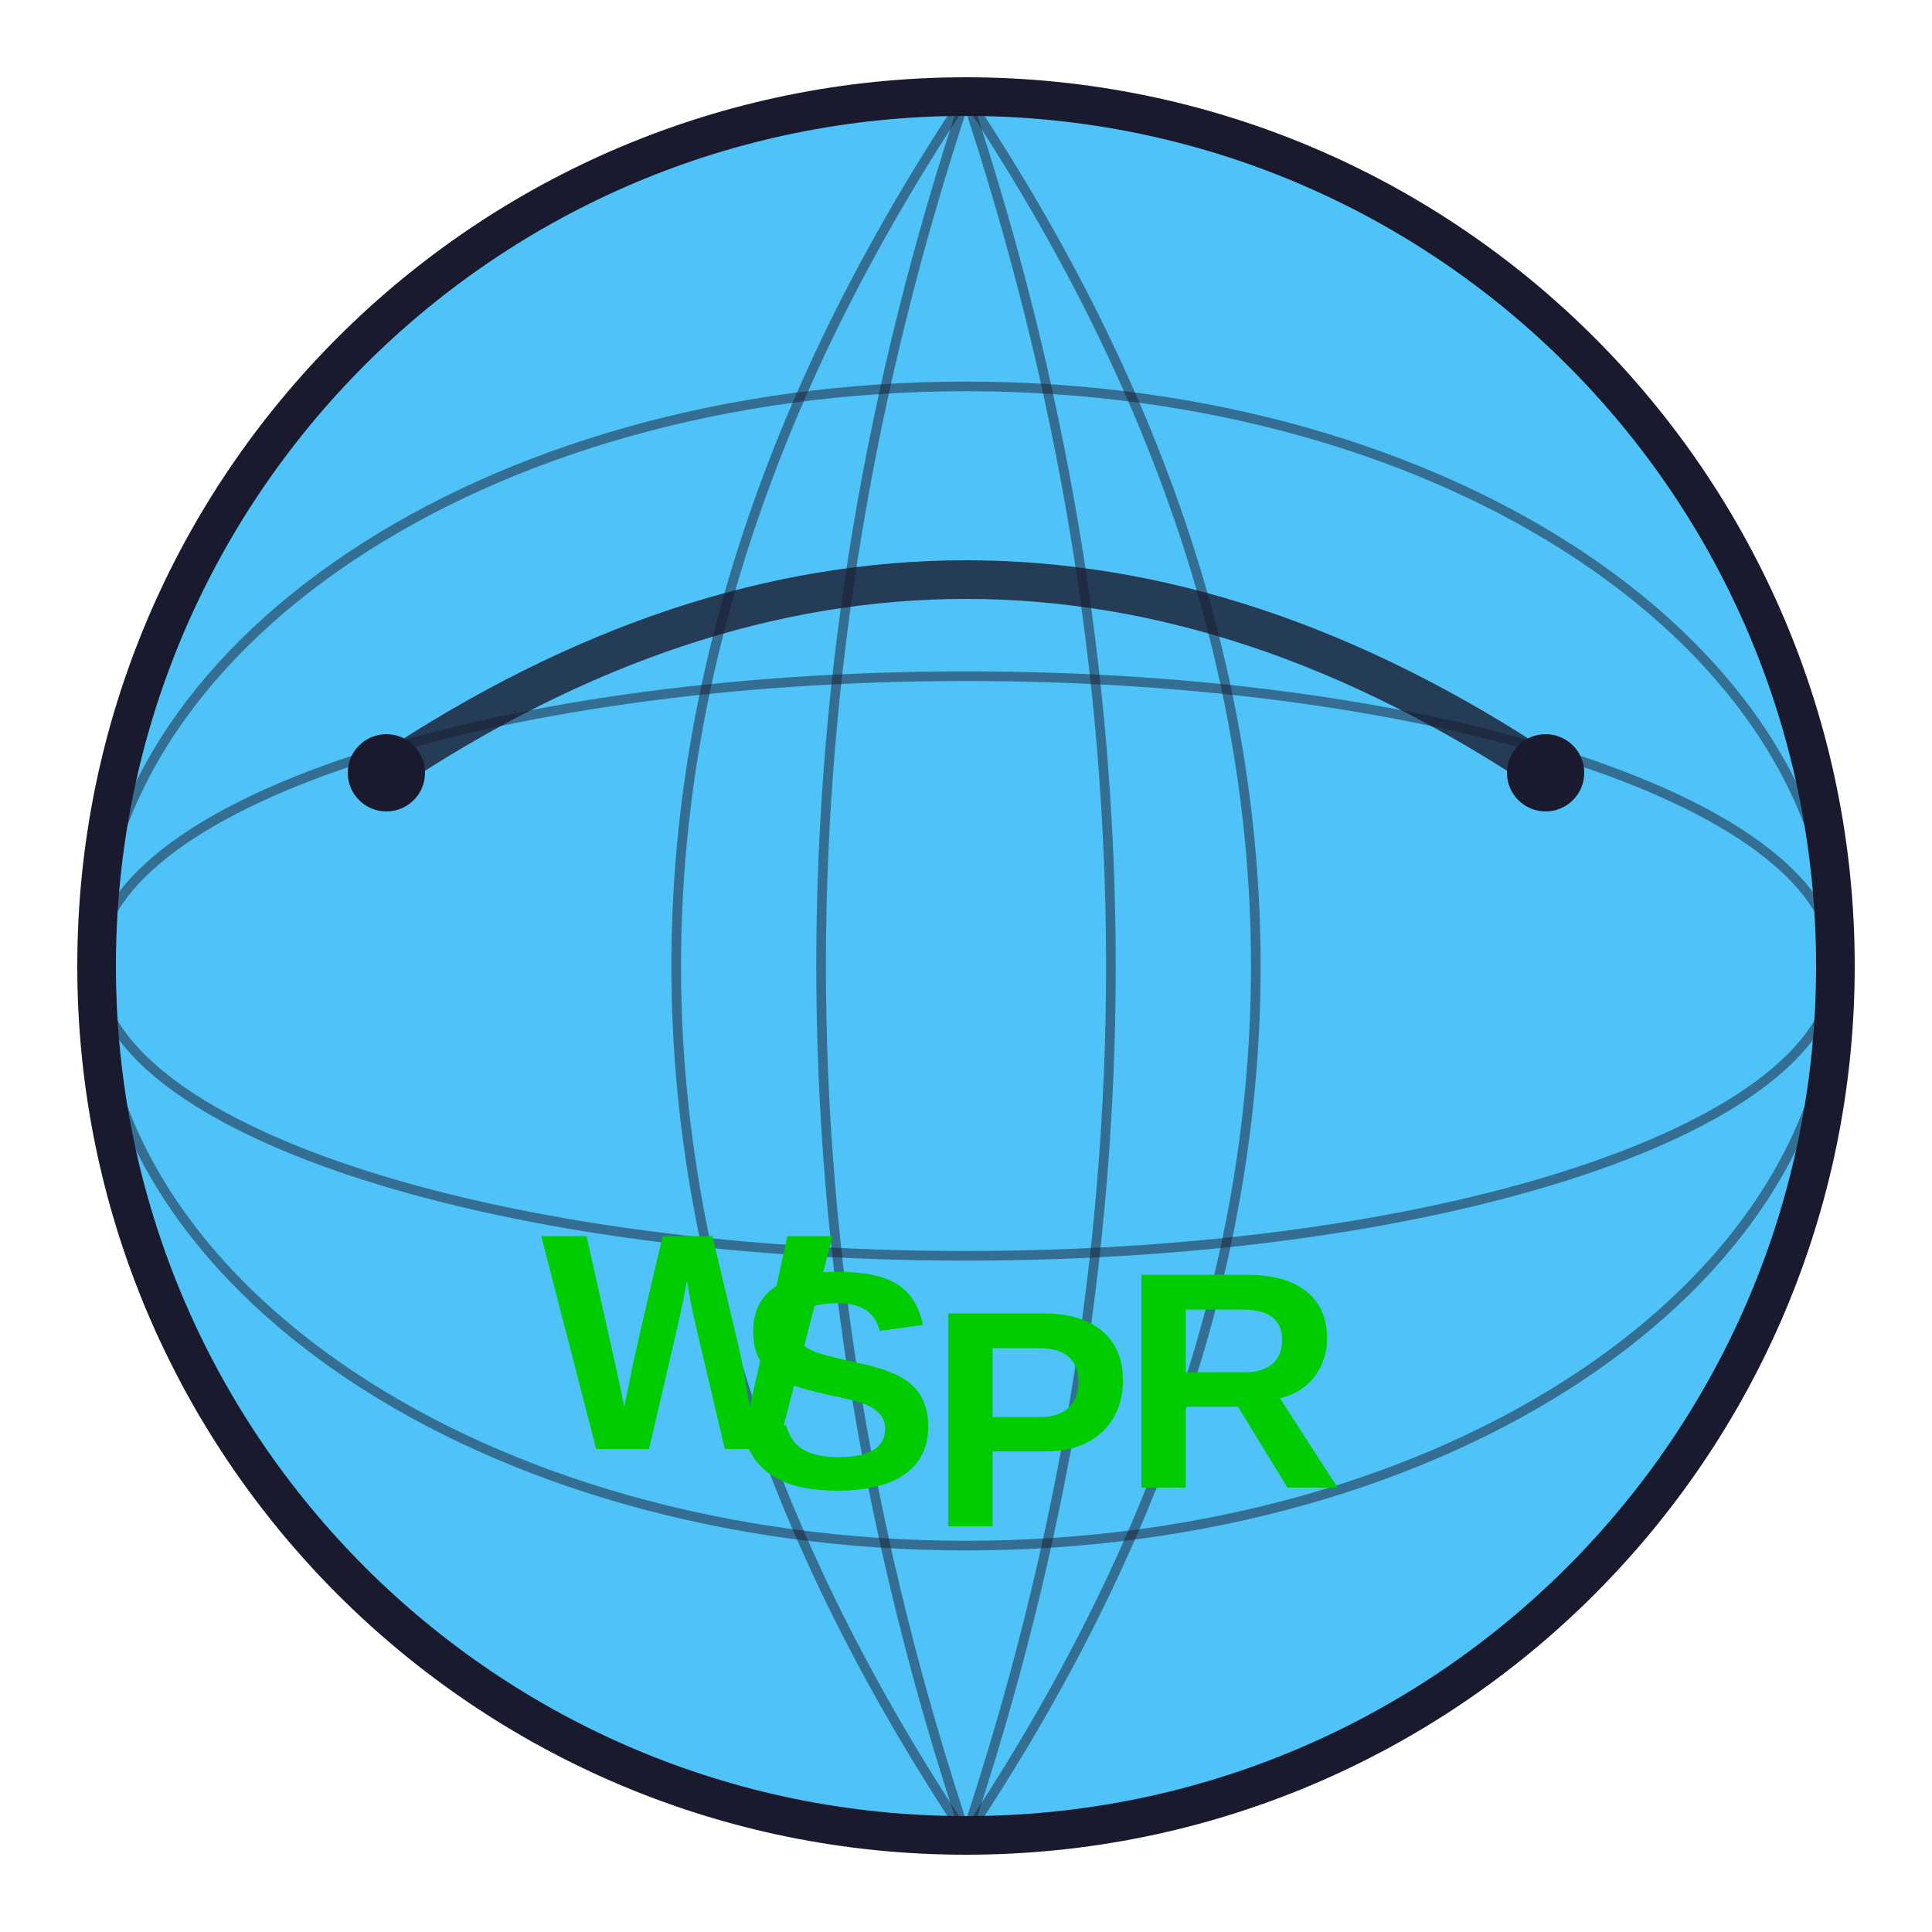
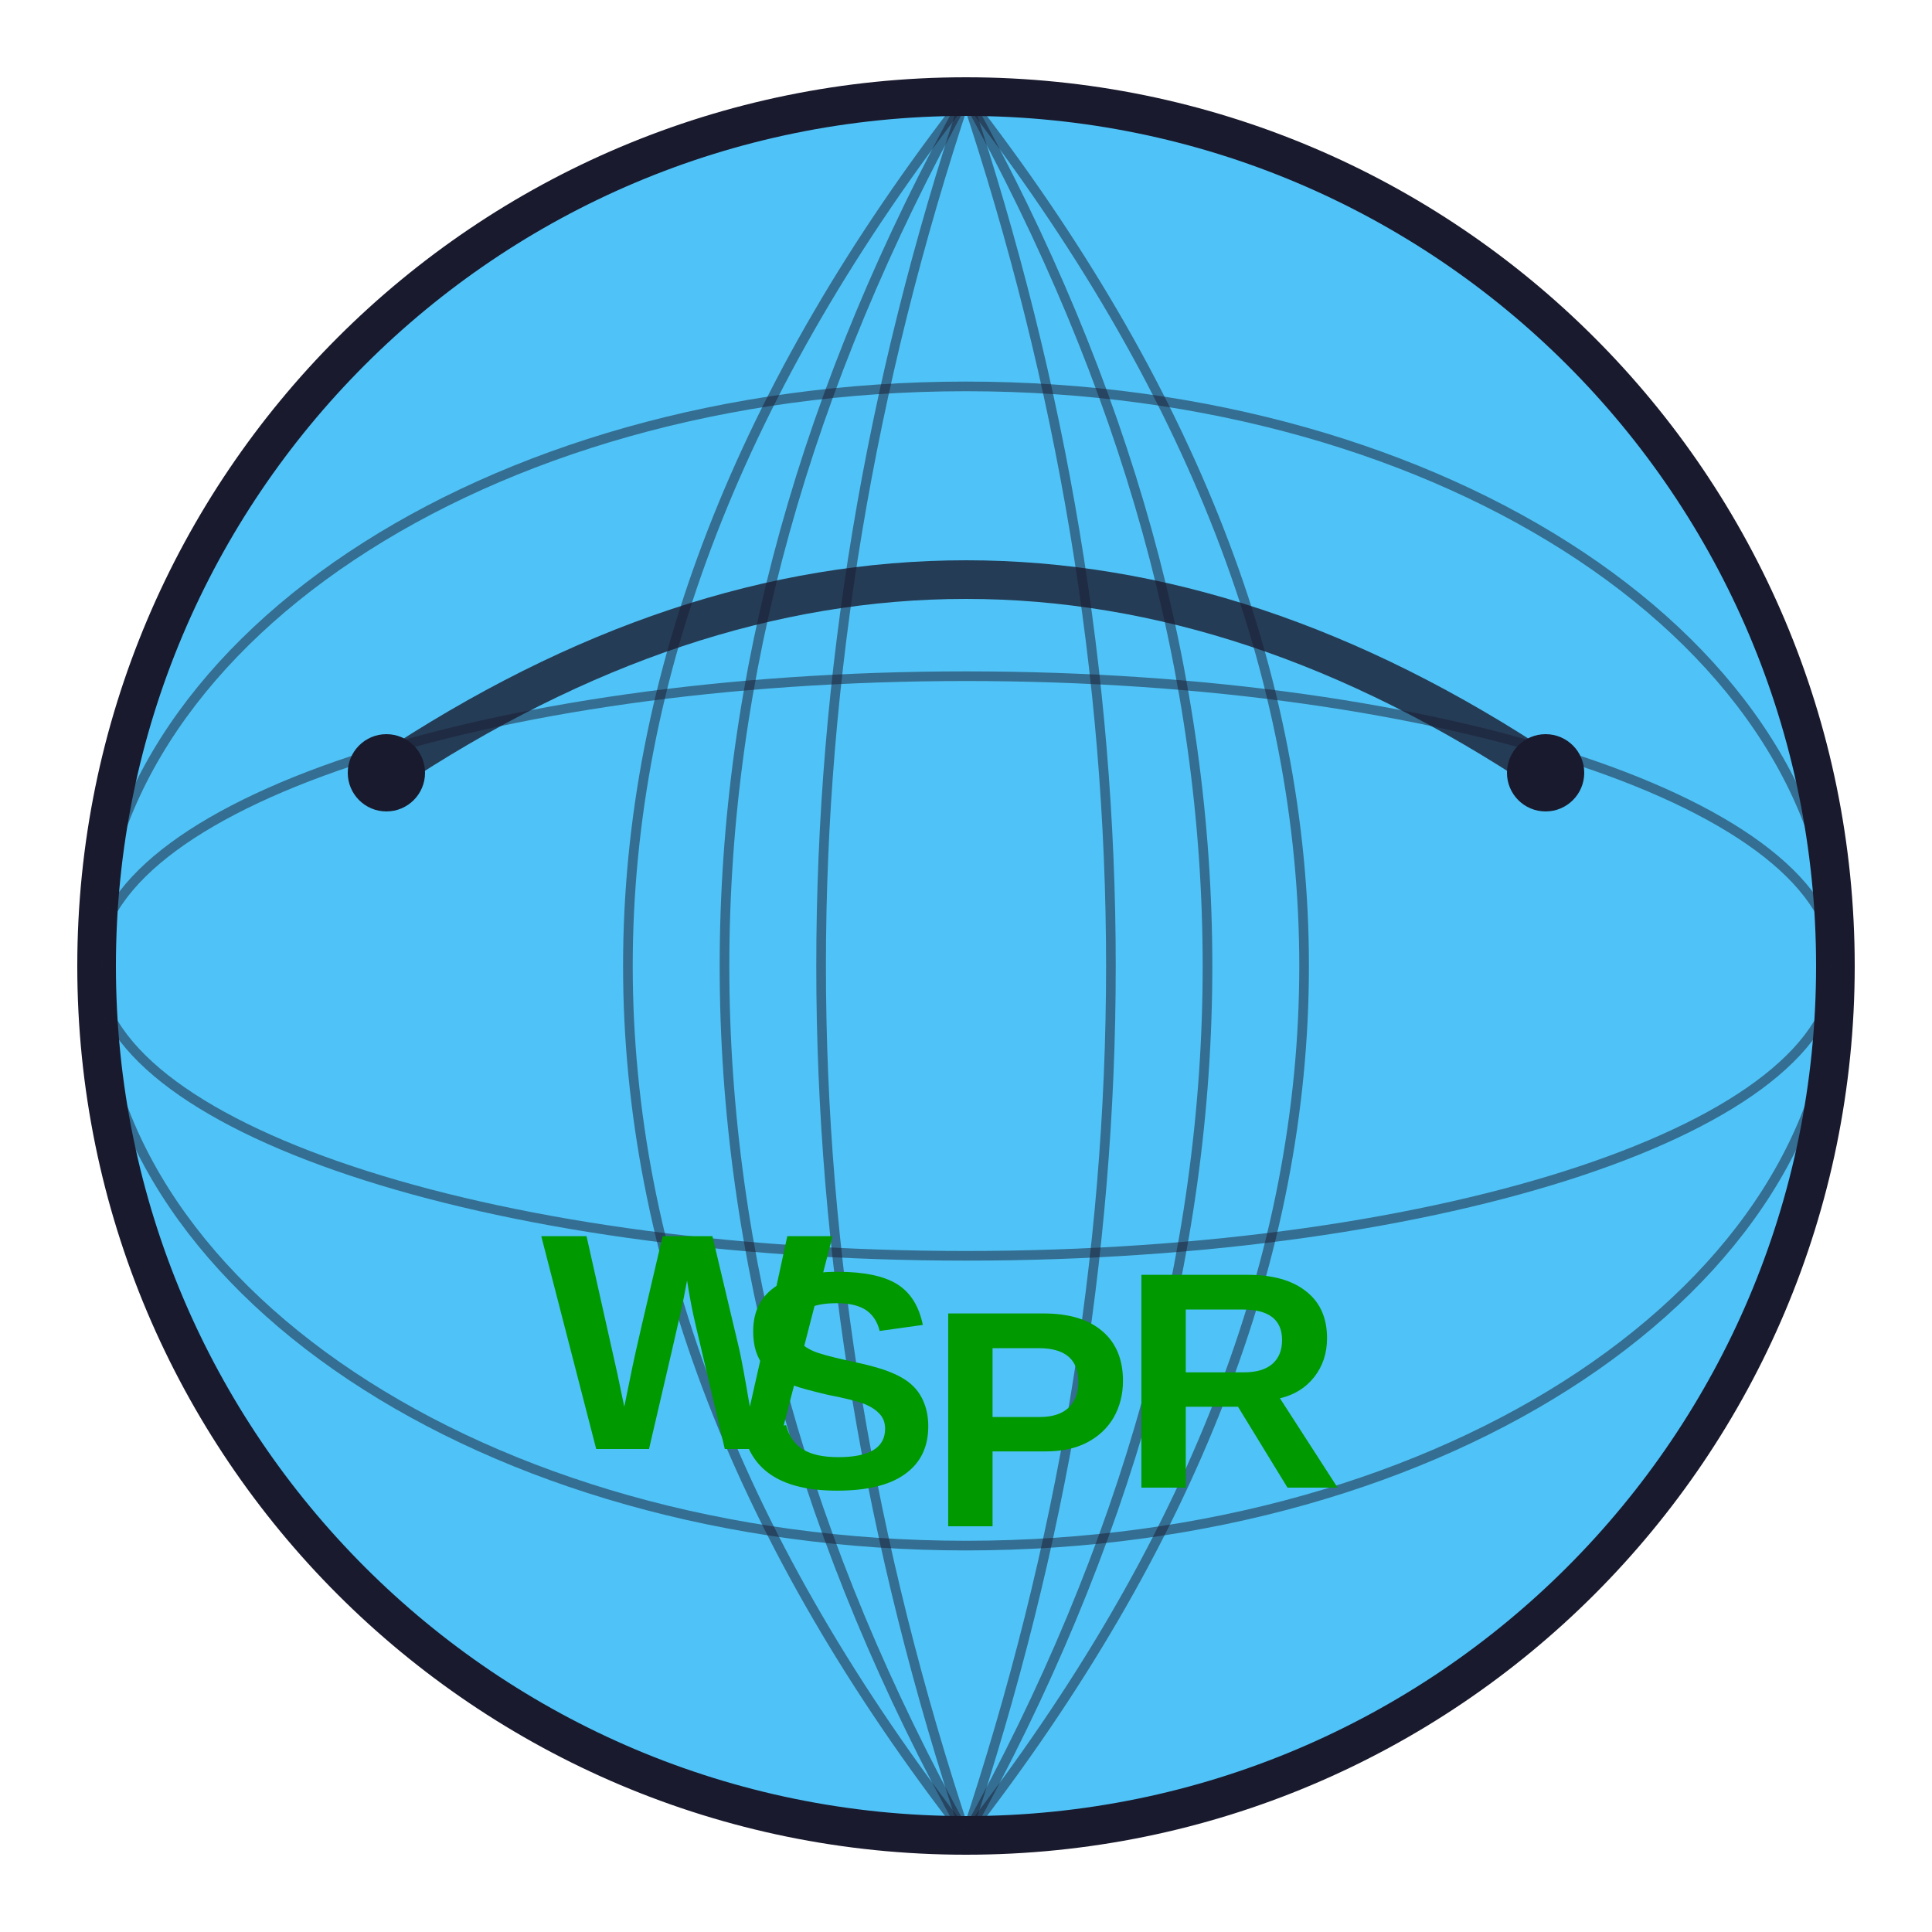
<svg xmlns="http://www.w3.org/2000/svg" viewBox="0 0 100 100">
  <circle cx="50" cy="50" r="45" fill="#4fc3f7" stroke="#1a1a2e" stroke-width="2" />
  <ellipse cx="50" cy="50" rx="45" ry="15" fill="none" stroke="#1a1a2e" stroke-width="0.5" opacity="0.5" />
  <ellipse cx="50" cy="50" rx="45" ry="30" fill="none" stroke="#1a1a2e" stroke-width="0.5" opacity="0.5" />
-   <path d="M 50 5 Q 20 50 50 95" fill="none" stroke="#1a1a2e" stroke-width="0.5" opacity="0.5" />
+   <path d="M 50 5 Q 15 50 50 95" fill="none" stroke="#1a1a2e" stroke-width="0.5" opacity="0.5" />
+   <path d="M 50 5 Q 25 50 50 95" fill="none" stroke="#1a1a2e" stroke-width="0.5" opacity="0.5" />
  <path d="M 50 5 Q 35 50 50 95" fill="none" stroke="#1a1a2e" stroke-width="0.5" opacity="0.5" />
  <path d="M 50 5 Q 65 50 50 95" fill="none" stroke="#1a1a2e" stroke-width="0.5" opacity="0.5" />
-   <path d="M 50 5 Q 80 50 50 95" fill="none" stroke="#1a1a2e" stroke-width="0.5" opacity="0.5" />
+   <path d="M 50 5 Q 75 50 50 95" fill="none" stroke="#1a1a2e" stroke-width="0.5" opacity="0.5" />
+   <path d="M 50 5 Q 85 50 50 95" fill="none" stroke="#1a1a2e" stroke-width="0.5" opacity="0.5" />
  <path d="M 20 40 Q 50 20 80 40" fill="none" stroke="#1a1a2e" stroke-width="2" opacity="0.8" />
  <circle cx="20" cy="40" r="2" fill="#1a1a2e" />
  <circle cx="80" cy="40" r="2" fill="#1a1a2e" />
-   <text x="28" y="75" fill="#00cc00" font-size="16" font-weight="bold" font-family="Arial, sans-serif">W</text>
-   <text x="38" y="77" fill="#00cc00" font-size="16" font-weight="bold" font-family="Arial, sans-serif">S</text>
-   <text x="48" y="79" fill="#00cc00" font-size="16" font-weight="bold" font-family="Arial, sans-serif">P</text>
-   <text x="58" y="77" fill="#00cc00" font-size="16" font-weight="bold" font-family="Arial, sans-serif">R</text>
+   <text x="28" y="75" fill="#009900" font-size="16" font-weight="bold" font-family="Arial, sans-serif">W</text>
+   <text x="38" y="77" fill="#009900" font-size="16" font-weight="bold" font-family="Arial, sans-serif">S</text>
+   <text x="48" y="79" fill="#009900" font-size="16" font-weight="bold" font-family="Arial, sans-serif">P</text>
+   <text x="58" y="77" fill="#009900" font-size="16" font-weight="bold" font-family="Arial, sans-serif">R</text>
</svg>
